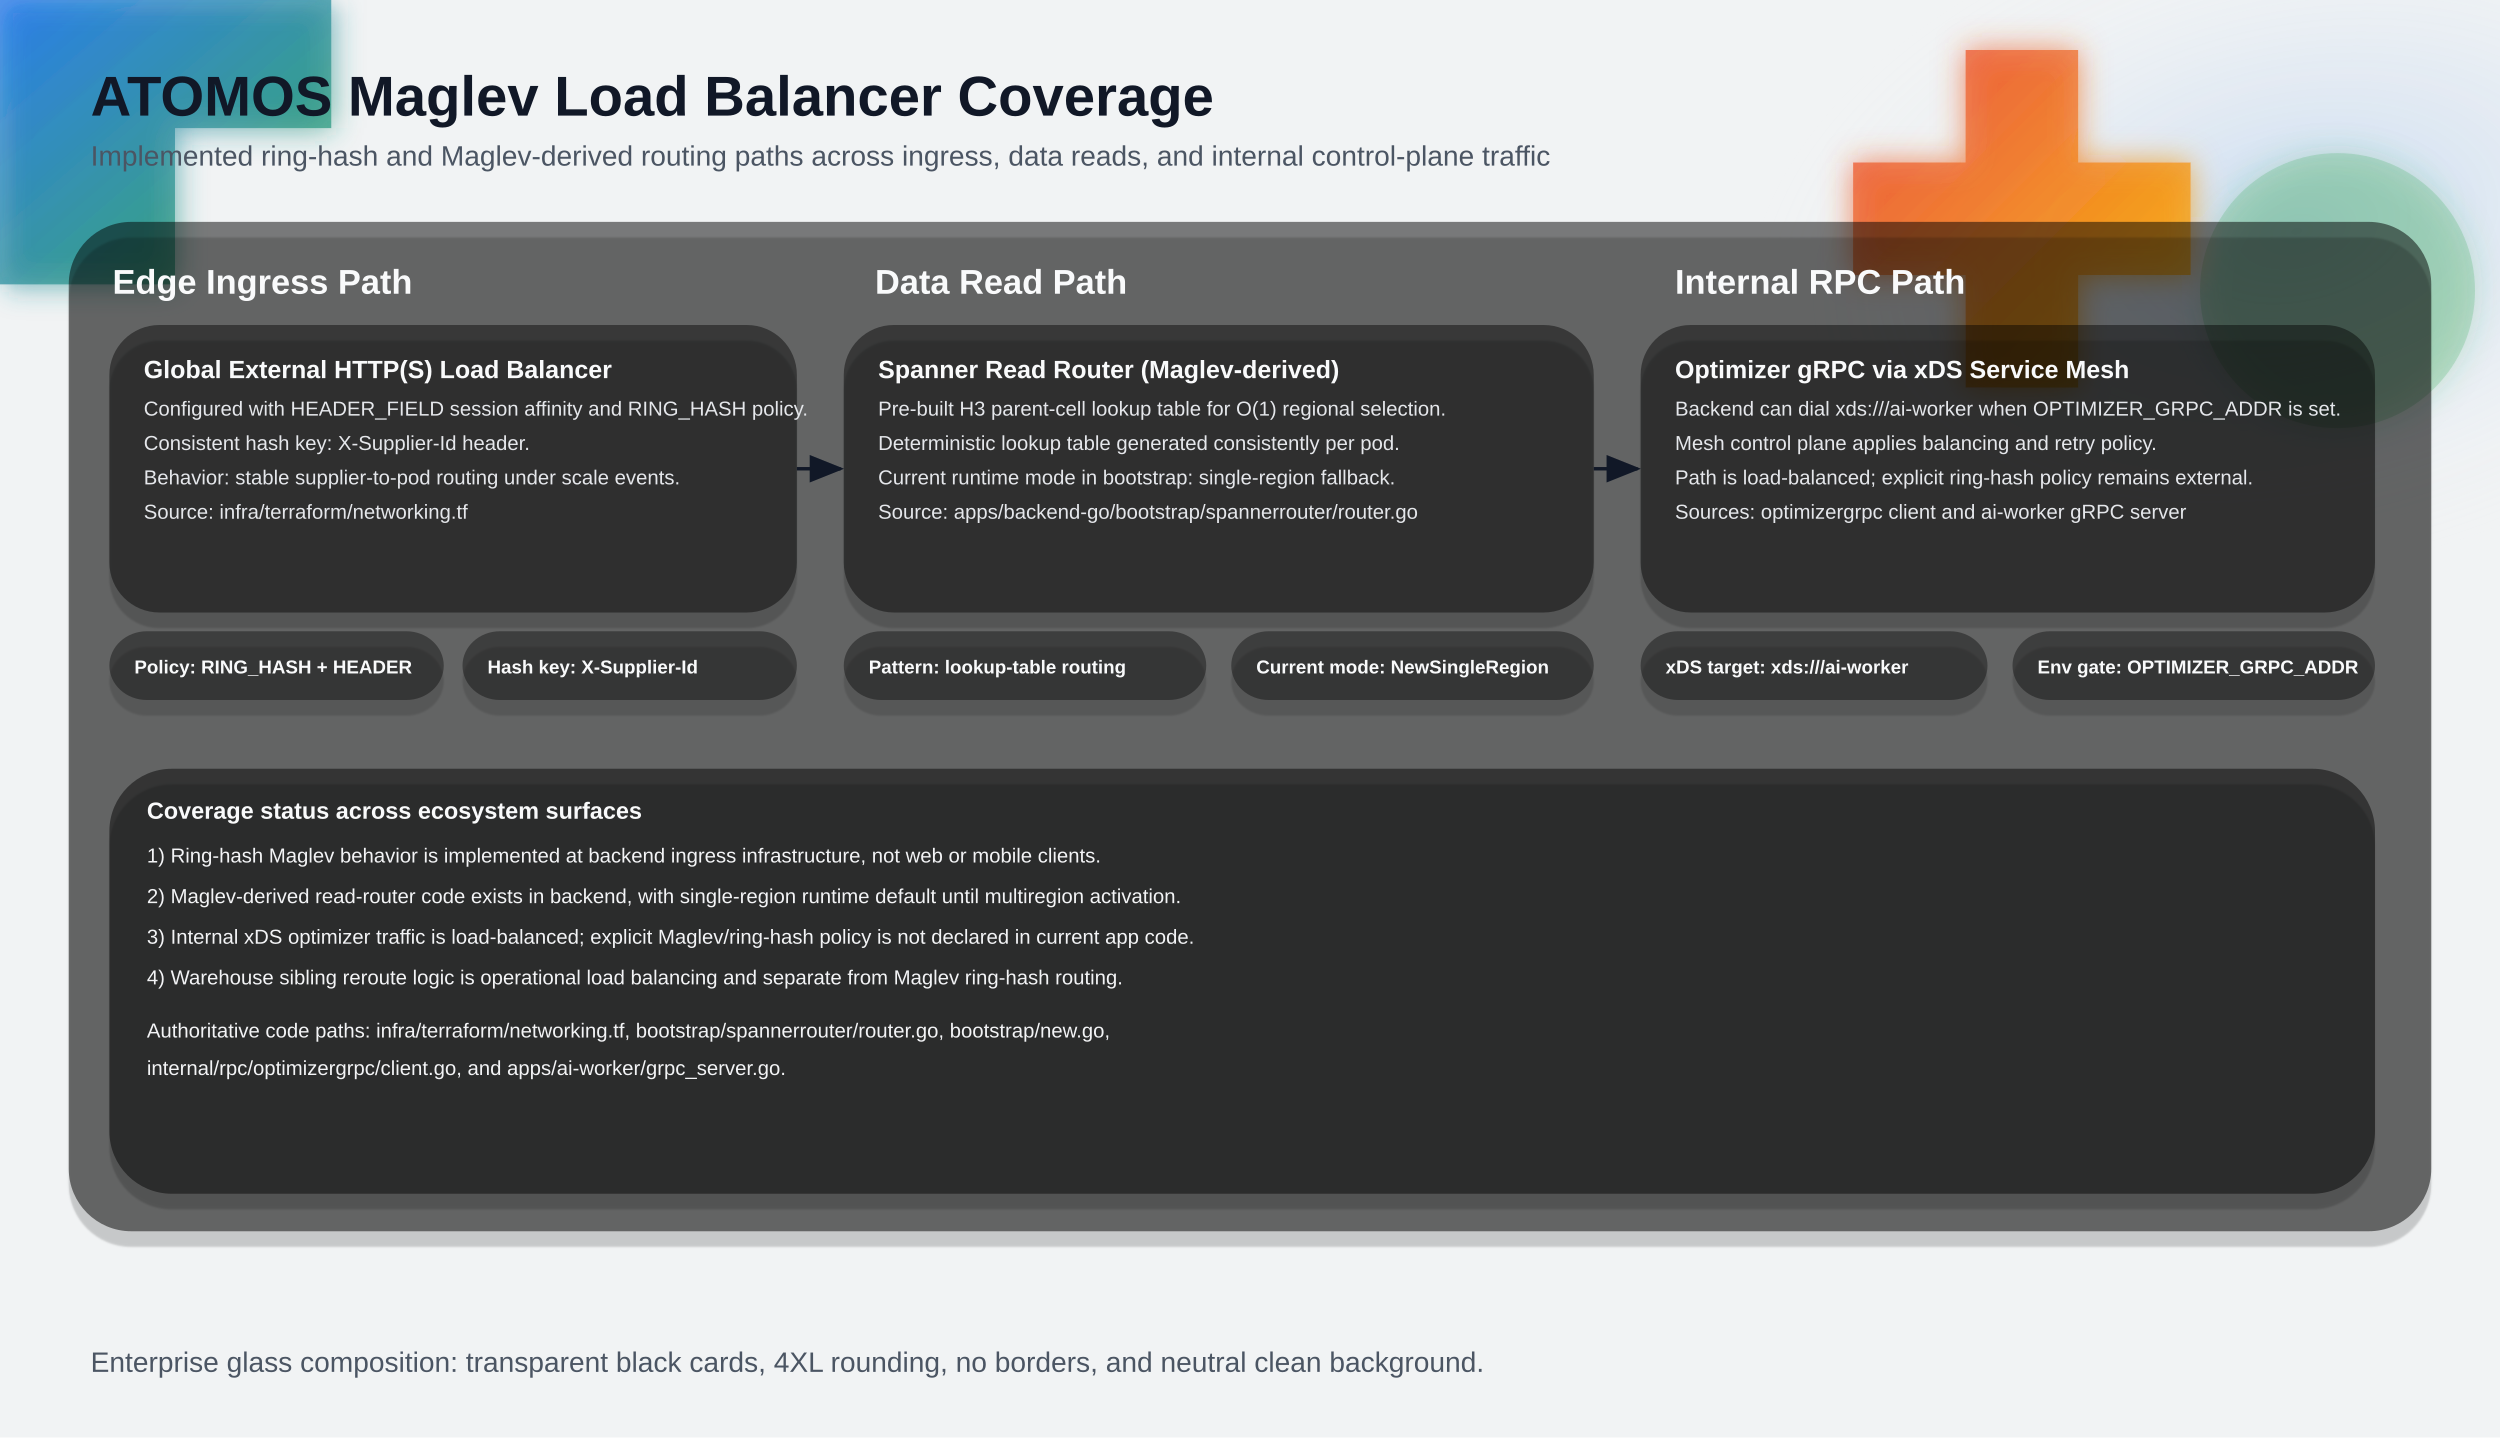
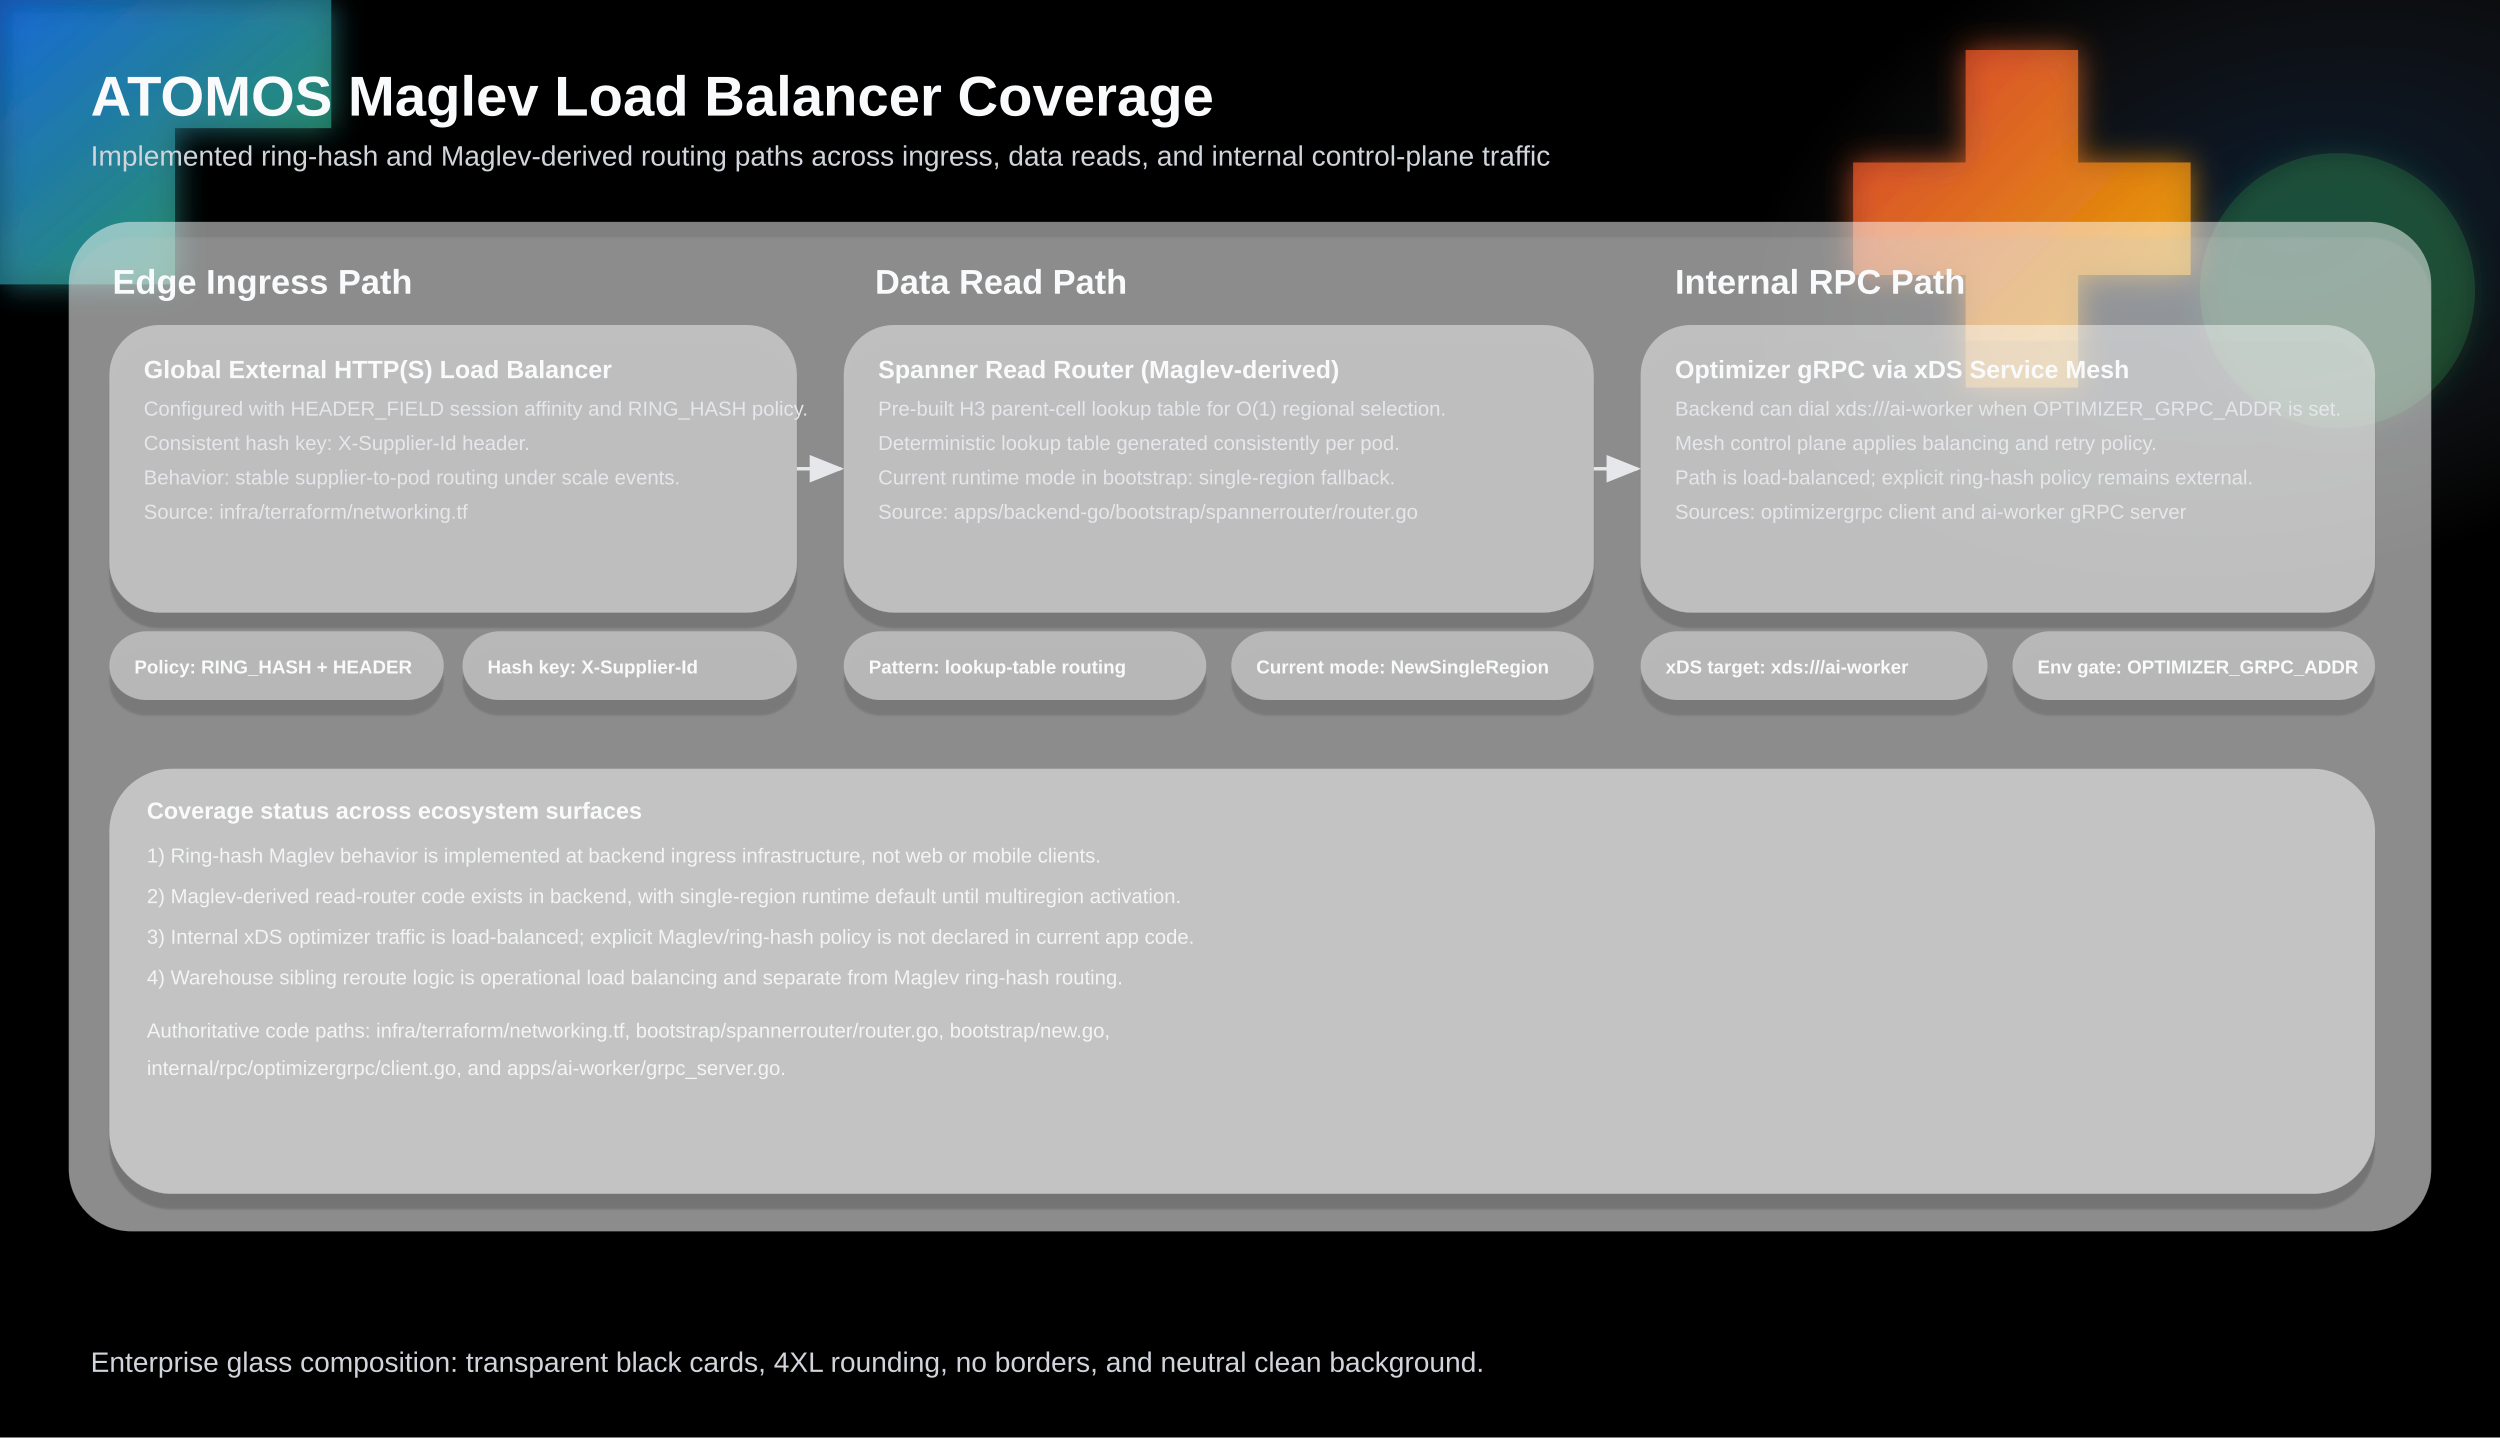
<svg xmlns="http://www.w3.org/2000/svg" width="2200" height="1265" viewBox="0 0 1600 920" role="img" aria-label="Maglev load balancer coverage clean glass style">
  <defs>
    <linearGradient id="accentBlue" x1="0" y1="0" x2="1" y2="1">
      <stop offset="0%" stop-color="#1a73e8" />
      <stop offset="100%" stop-color="#34a853" />
    </linearGradient>
    <linearGradient id="accentWarm" x1="0" y1="0" x2="1" y2="1">
      <stop offset="0%" stop-color="#ea4335" />
      <stop offset="100%" stop-color="#fbbc05" />
    </linearGradient>
    <radialGradient id="mist" cx="0" cy="0" r="1" gradientTransform="translate(1470 150) rotate(-12) scale(360 220)" gradientUnits="userSpaceOnUse">
      <stop offset="0%" stop-color="#1a73e8" stop-opacity="0.2" />
      <stop offset="100%" stop-color="#f1f3f4" stop-opacity="0" />
    </radialGradient>
    <filter id="softShape" x="-20%" y="-20%" width="140%" height="140%">
      <feGaussianBlur stdDeviation="10" result="blur" />
      <feMerge>
        <feMergeNode in="blur" />
        <feMergeNode in="SourceGraphic" />
      </feMerge>
    </filter>
    <filter id="glassShadow" x="-20%" y="-20%" width="140%" height="160%">
      <feGaussianBlur in="SourceAlpha" stdDeviation="0.8" result="edgeBlur" />
      <feOffset in="edgeBlur" dx="0" dy="10" result="offsetBlur" />
      <feColorMatrix in="offsetBlur" type="matrix" values="0 0 0 0 0 0 0 0 0 0 0 0 0 0 0 0 0 0 0.35 0" result="shadow" />
      <feMerge>
        <feMergeNode in="shadow" />
        <feMergeNode in="SourceGraphic" />
      </feMerge>
    </filter>
    <marker id="arrow" markerWidth="10" markerHeight="8" refX="9" refY="4" orient="auto" markerUnits="strokeWidth">
-       <path d="M0,0 L10,4 L0,8 Z" fill="#111827" />
+       <path d="M0,0 L10,4 L0,8 Z" fill="#E5E7EB" />
    </marker>
    <style>
-       .bg { fill: #f1f3f4; }
-       .panel { fill: rgba(0, 0, 0, 0.5); stroke: none; filter: url(#glassShadow); }
-       .title { font: 700 36px Arial, sans-serif; fill: #111827; }
-       .subtitle { font: 500 18px Arial, sans-serif; fill: #4b5563; }
+       .bg { fill: #000000; }
+       .panel { fill: rgba(255, 255, 255, 0.5); stroke: none; filter: url(#glassShadow); }
+       .title { font: 700 36px Arial, sans-serif; fill: #F9FAFB; }
+       .subtitle { font: 500 18px Arial, sans-serif; fill: #D1D5DB; }
      .laneTitle { font: 700 22px Arial, sans-serif; fill: #f9fafb; }
-       .box { fill: rgba(0, 0, 0, 0.44); stroke: none; filter: url(#glassShadow); }
+       .box { fill: rgba(255, 255, 255, 0.44); stroke: none; filter: url(#glassShadow); }
      .boxTitle { font: 700 16px Arial, sans-serif; fill: #f9fafb; }
      .boxText { font: 500 13px Arial, sans-serif; fill: #e5e7eb; }
-       .arrowLine { stroke: #111827; stroke-width: 2.2; fill: none; marker-end: url(#arrow); }
-       .chip { fill: rgba(0, 0, 0, 0.38); stroke: none; filter: url(#glassShadow); }
+       .arrowLine { stroke: #E5E7EB; stroke-width: 2.2; fill: none; marker-end: url(#arrow); }
+       .chip { fill: rgba(255, 255, 255, 0.38); stroke: none; filter: url(#glassShadow); }
      .chipText { font: 600 12px Arial, sans-serif; fill: #f9fafb; }
-       .callout { fill: rgba(0, 0, 0, 0.48); stroke: none; filter: url(#glassShadow); }
+       .callout { fill: rgba(255, 255, 255, 0.48); stroke: none; filter: url(#glassShadow); }
      .calloutTitle { font: 700 15px Arial, sans-serif; fill: #f9fafb; }
      .calloutText { font: 500 13px Arial, sans-serif; fill: #f3f4f6; }
    </style>
  </defs>
  <rect class="bg" x="0" y="0" width="1600" height="920" />
  <rect x="0" y="0" width="1600" height="920" fill="url(#mist)" />
  <g filter="url(#softShape)">
    <path d="M0,0 L212,0 212,82 112,82 112,182 0,182 Z" fill="url(#accentBlue)" opacity="0.72" />
    <path d="M1258,32 l72,0 0,72 72,0 0,72 -72,0 0,72 -72,0 0,-72 -72,0 0,-72 72,0 z" fill="url(#accentWarm)" opacity="0.72" />
    <circle cx="1496" cy="186" r="88" fill="#34a853" opacity="0.22" />
  </g>
  <text class="title" x="58" y="74">ATOMOS Maglev Load Balancer Coverage</text>
  <text class="subtitle" x="58" y="106">Implemented ring-hash and Maglev-derived routing paths across ingress, data reads, and internal control-plane traffic</text>
  <rect class="panel" x="44" y="142" width="1512" height="646" rx="40" />
  <text class="laneTitle" x="72" y="188">Edge Ingress Path</text>
  <rect class="box" x="70" y="208" width="440" height="184" rx="32" />
  <text class="boxTitle" x="92" y="242">Global External HTTP(S) Load Balancer</text>
  <text class="boxText" x="92" y="266">Configured with HEADER_FIELD session affinity and RING_HASH policy.</text>
  <text class="boxText" x="92" y="288">Consistent hash key: X-Supplier-Id header.</text>
  <text class="boxText" x="92" y="310">Behavior: stable supplier-to-pod routing under scale events.</text>
  <text class="boxText" x="92" y="332">Source: infra/terraform/networking.tf</text>
  <rect class="chip" x="70" y="404" width="214" height="44" rx="24" />
  <text class="chipText" x="86" y="431">Policy: RING_HASH + HEADER</text>
  <rect class="chip" x="296" y="404" width="214" height="44" rx="24" />
  <text class="chipText" x="312" y="431">Hash key: X-Supplier-Id</text>
  <text class="laneTitle" x="560" y="188">Data Read Path</text>
  <rect class="box" x="540" y="208" width="480" height="184" rx="32" />
  <text class="boxTitle" x="562" y="242">Spanner Read Router (Maglev-derived)</text>
  <text class="boxText" x="562" y="266">Pre-built H3 parent-cell lookup table for O(1) regional selection.</text>
  <text class="boxText" x="562" y="288">Deterministic lookup table generated consistently per pod.</text>
  <text class="boxText" x="562" y="310">Current runtime mode in bootstrap: single-region fallback.</text>
  <text class="boxText" x="562" y="332">Source: apps/backend-go/bootstrap/spannerrouter/router.go</text>
  <rect class="chip" x="540" y="404" width="232" height="44" rx="24" />
  <text class="chipText" x="556" y="431">Pattern: lookup-table routing</text>
  <rect class="chip" x="788" y="404" width="232" height="44" rx="24" />
  <text class="chipText" x="804" y="431">Current mode: NewSingleRegion</text>
  <text class="laneTitle" x="1072" y="188">Internal RPC Path</text>
  <rect class="box" x="1050" y="208" width="470" height="184" rx="32" />
  <text class="boxTitle" x="1072" y="242">Optimizer gRPC via xDS Service Mesh</text>
  <text class="boxText" x="1072" y="266">Backend can dial xds:///ai-worker when OPTIMIZER_GRPC_ADDR is set.</text>
  <text class="boxText" x="1072" y="288">Mesh control plane applies balancing and retry policy.</text>
  <text class="boxText" x="1072" y="310">Path is load-balanced; explicit ring-hash policy remains external.</text>
  <text class="boxText" x="1072" y="332">Sources: optimizergrpc client and ai-worker gRPC server</text>
  <rect class="chip" x="1050" y="404" width="222" height="44" rx="24" />
  <text class="chipText" x="1066" y="431">xDS target: xds:///ai-worker</text>
  <rect class="chip" x="1288" y="404" width="232" height="44" rx="24" />
  <text class="chipText" x="1304" y="431">Env gate: OPTIMIZER_GRPC_ADDR</text>
  <path class="arrowLine" d="M510 300 L538 300" />
  <path class="arrowLine" d="M1020 300 L1048 300" />
  <rect class="callout" x="70" y="492" width="1450" height="272" rx="40" />
  <text class="calloutTitle" x="94" y="524">Coverage status across ecosystem surfaces</text>
  <text class="calloutText" x="94" y="552">1) Ring-hash Maglev behavior is implemented at backend ingress infrastructure, not web or mobile clients.</text>
  <text class="calloutText" x="94" y="578">2) Maglev-derived read-router code exists in backend, with single-region runtime default until multiregion activation.</text>
  <text class="calloutText" x="94" y="604">3) Internal xDS optimizer traffic is load-balanced; explicit Maglev/ring-hash policy is not declared in current app code.</text>
  <text class="calloutText" x="94" y="630">4) Warehouse sibling reroute logic is operational load balancing and separate from Maglev ring-hash routing.</text>
  <text class="calloutText" x="94" y="664">Authoritative code paths: infra/terraform/networking.tf, bootstrap/spannerrouter/router.go, bootstrap/new.go,</text>
  <text class="calloutText" x="94" y="688">internal/rpc/optimizergrpc/client.go, and apps/ai-worker/grpc_server.go.</text>
  <text class="subtitle" x="58" y="878">Enterprise glass composition: transparent black cards, 4XL rounding, no borders, and neutral clean background.</text>
</svg>
